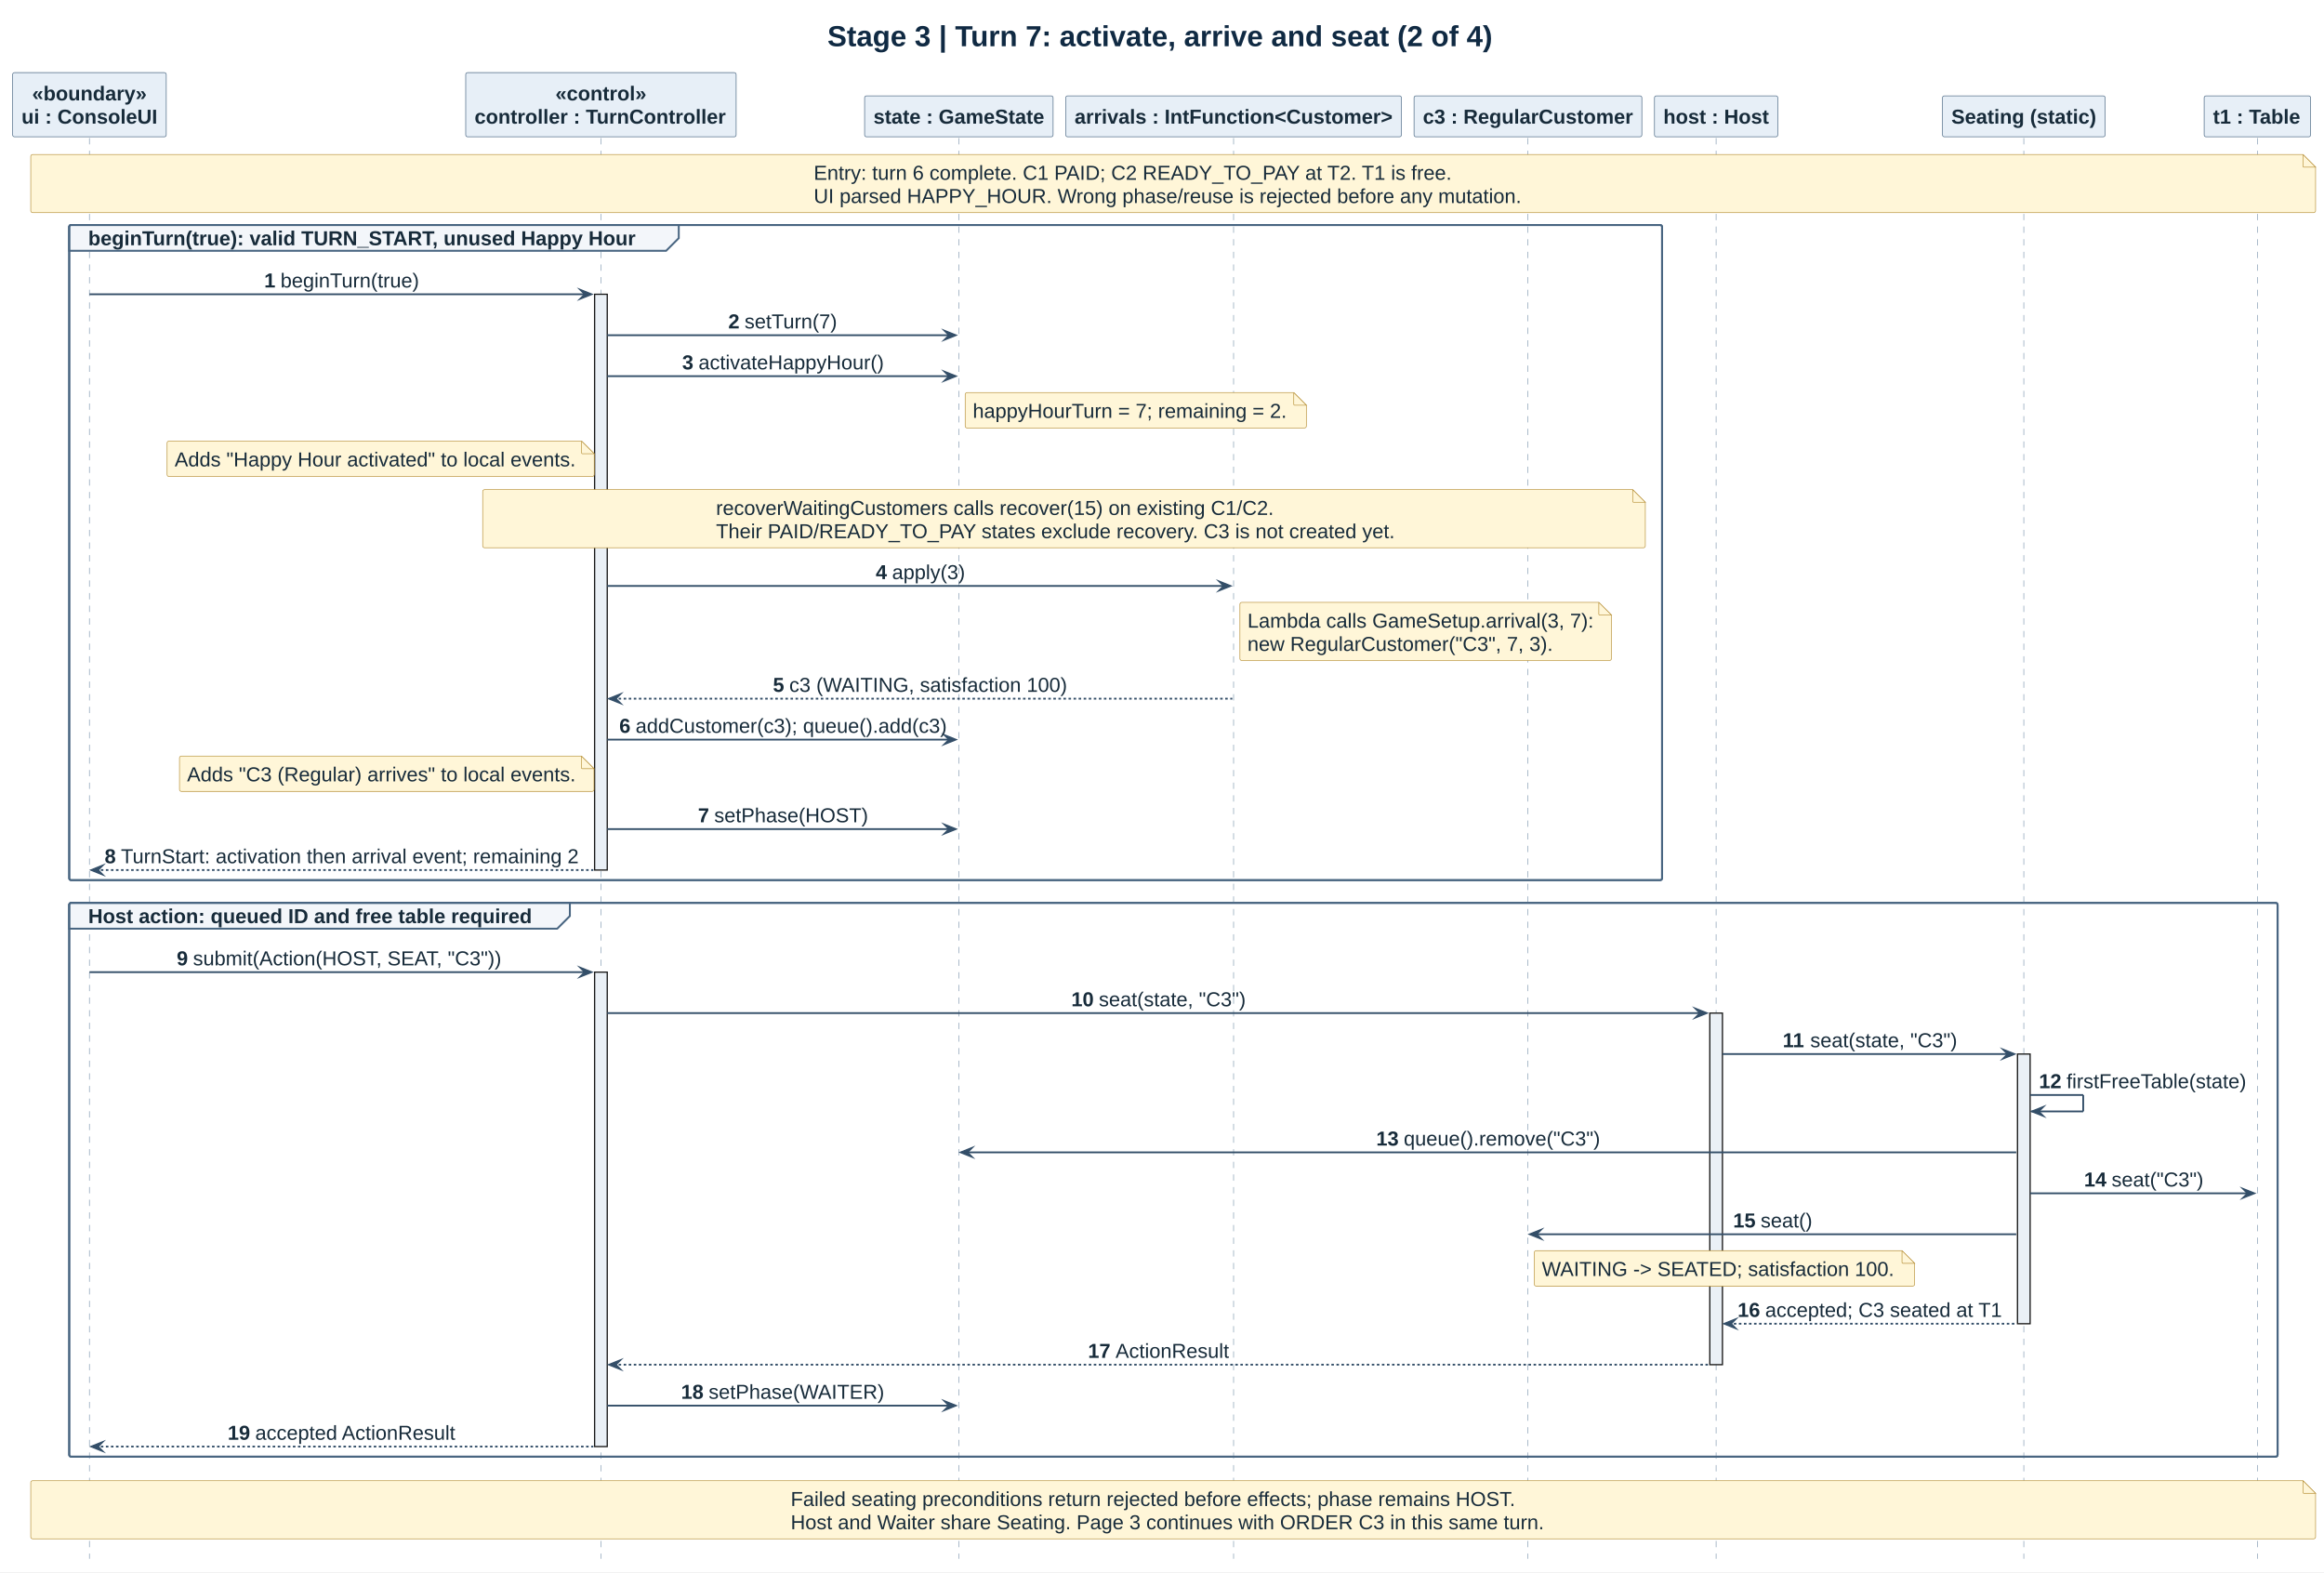
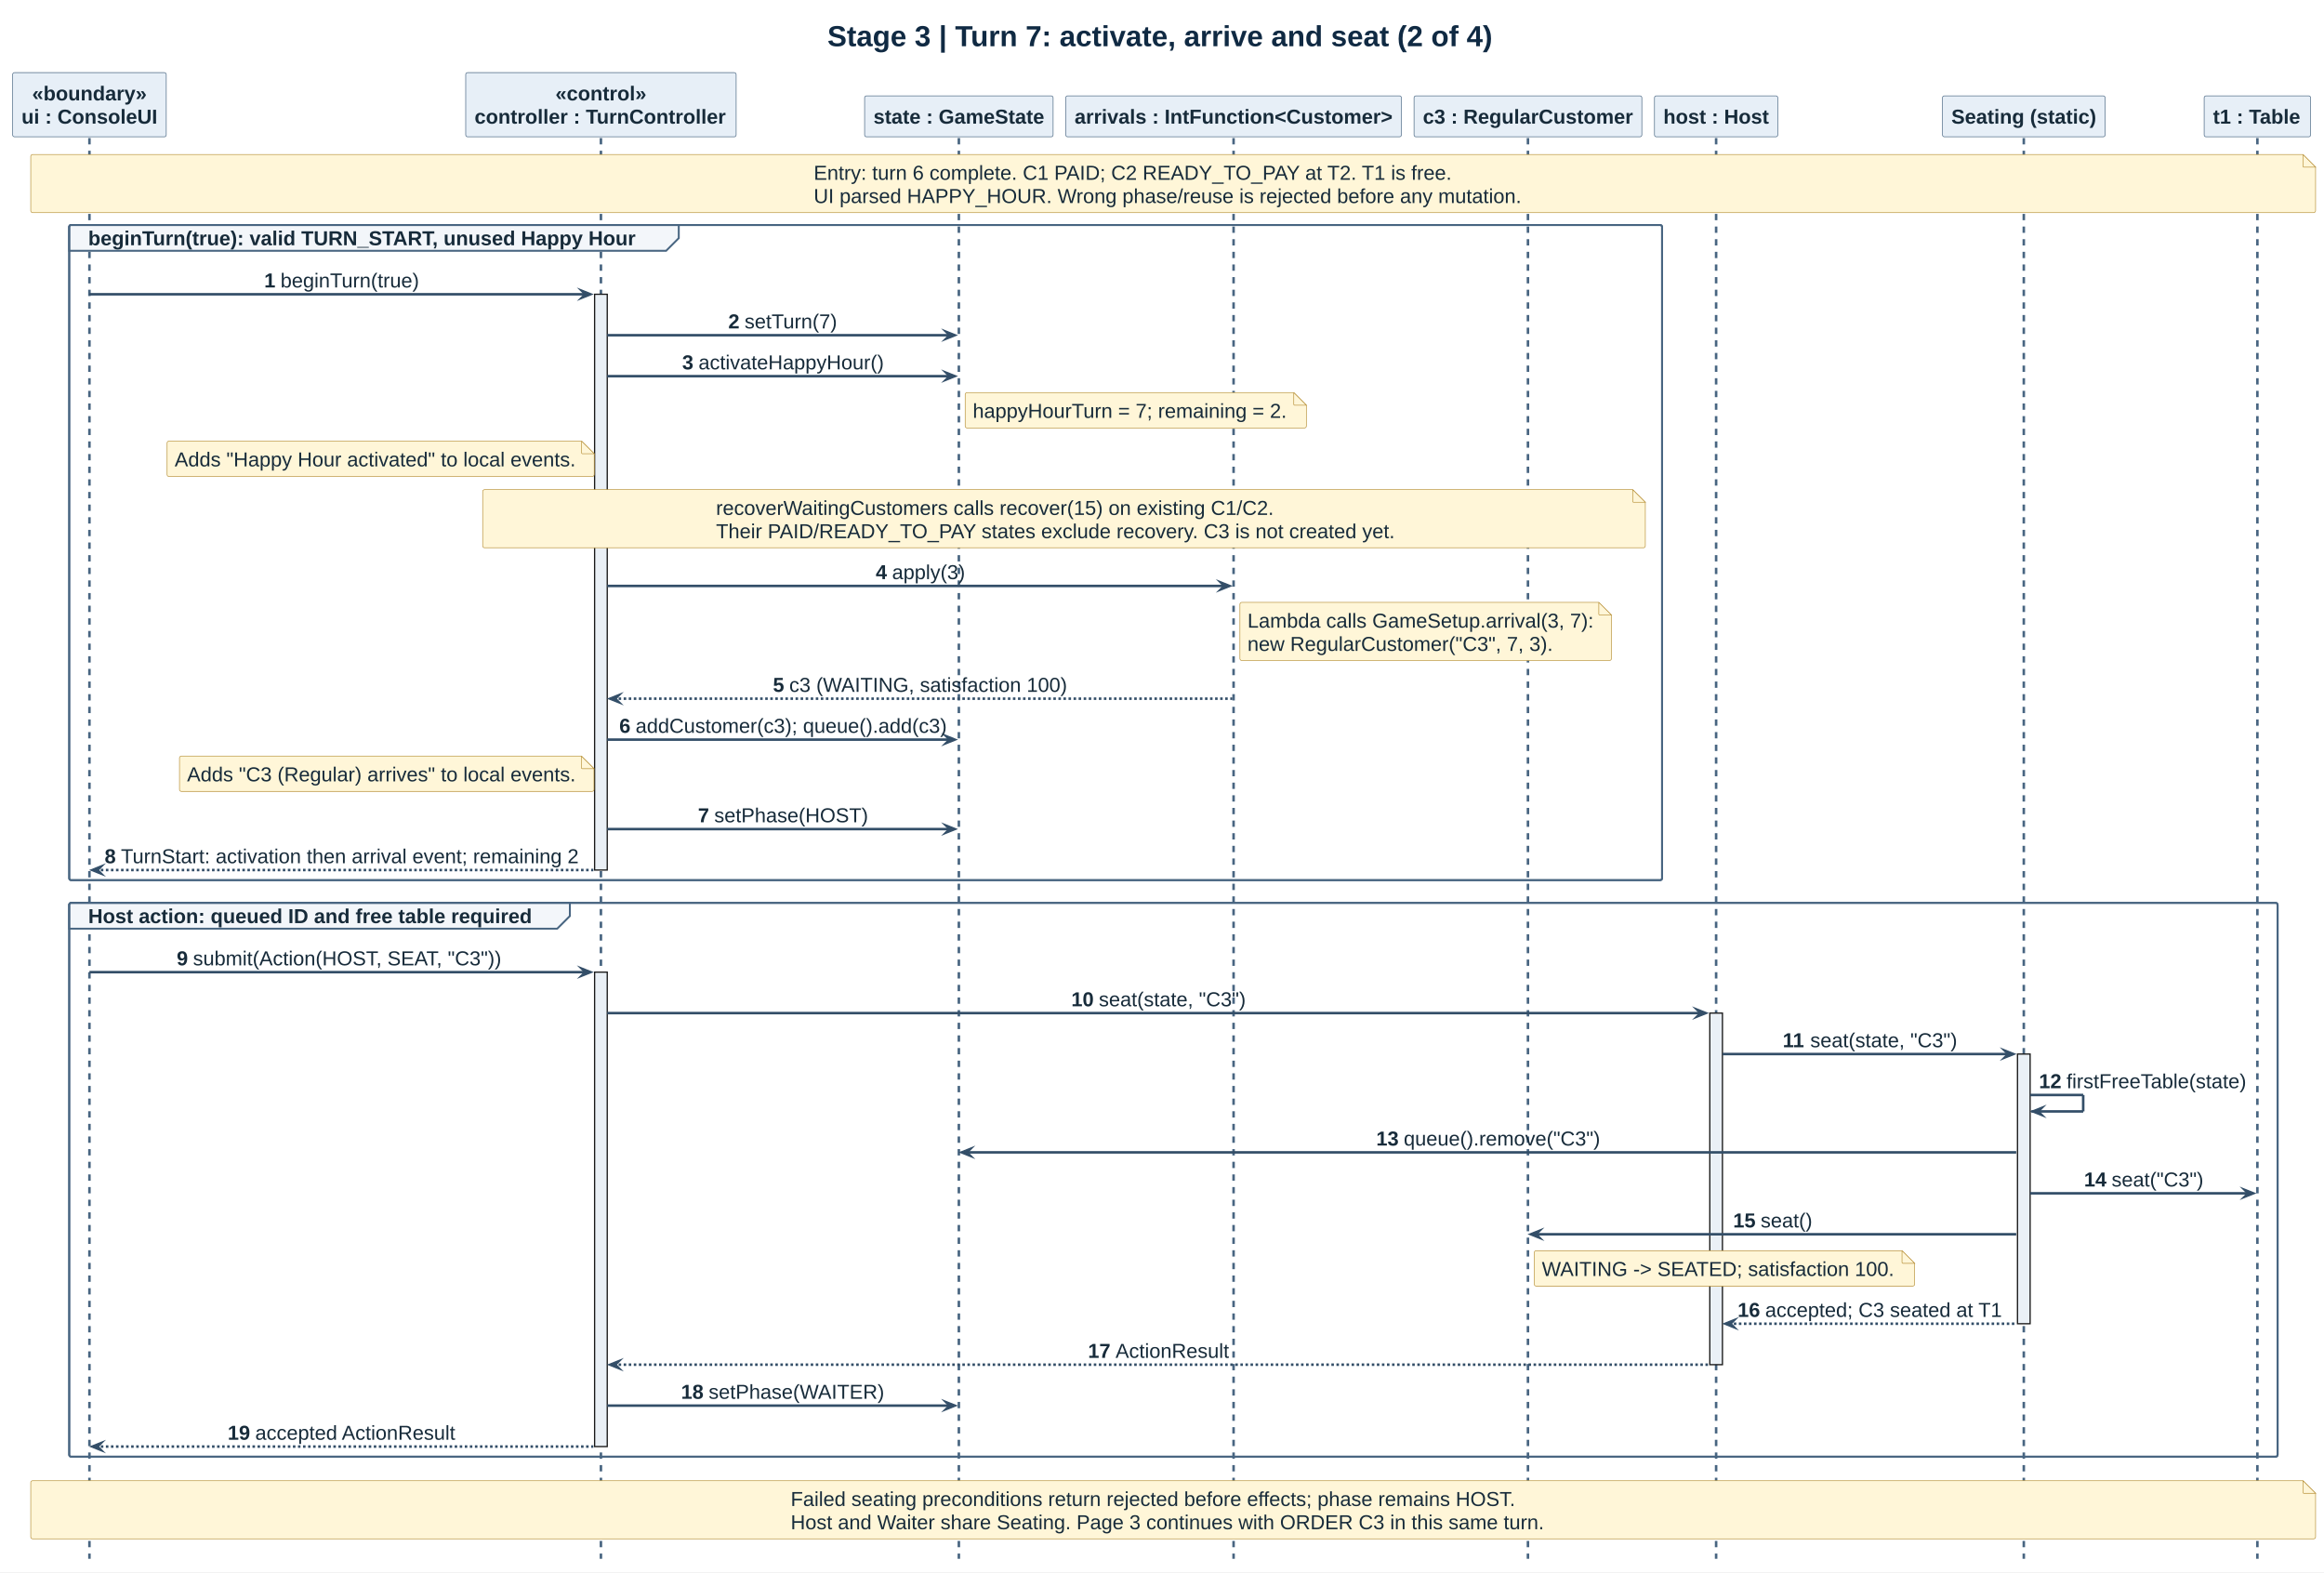
<svg xmlns="http://www.w3.org/2000/svg" version="1.1" data-diagram-type="SEQUENCE" style="width:1839px;height:1244px;background:#FFFFFF;" width="1839px" height="1244px" viewBox="0 0 1839 1244" zoomAndPan="magnify" preserveAspectRatio="none" contentStyleType="text/css">
  <rect width="100%" height="100%" fill="#FFFFFF" />
  <defs />
  <g font-family="sans-serif" lengthAdjust="spacing">
    <g class="title" data-source-line="2">
      <text x="654.725" y="36.574" fill="#102A43" font-size="23" textLength="527.956" font-weight="700" font-family="Arial">Stage 3 | Turn 7: activate, arrive and seat (2 of 4)</text>
    </g>
    <rect x="54.777" y="178.042" width="1260.434" height="518.375" fill="none" style="stroke:#486581;stroke-width:1.5;" rx="1.5" ry="1.5" />
    <rect x="54.777" y="714.417" width="1747.512" height="438.18" fill="none" style="stroke:#486581;stroke-width:1.5;" rx="1.5" ry="1.5" />
    <g class="participant-lifeline" data-qualified-name="UI" data-entity-uid="part1" id="part1-lifeline" data-source-line="4">
      <g>
        <rect x="67.277" y="109.245" width="8" height="1124.148" fill="#000" fill-opacity="0" />
-         <line x1="70.777" y1="109.245" x2="70.777" y2="1233.393" style="stroke:#829AB1;stroke-width:0.5;stroke-dasharray:5,5;" />
+         <line x1="70.777" y1="109.245" x2="70.777" y2="1233.393" style="stroke:#486581;stroke-width:2;stroke-dasharray:5,5;" />
      </g>
    </g>
    <g class="participant-lifeline" data-qualified-name="TC" data-entity-uid="part2" id="part2-lifeline" data-source-line="5">
      <g>
        <rect x="472.02" y="109.245" width="8" height="1124.148" fill="#000" fill-opacity="0" />
-         <line x1="475.52" y1="109.245" x2="475.52" y2="1233.393" style="stroke:#829AB1;stroke-width:0.5;stroke-dasharray:5,5;" />
+         <line x1="475.52" y1="109.245" x2="475.52" y2="1233.393" style="stroke:#486581;stroke-width:2;stroke-dasharray:5,5;" />
      </g>
    </g>
    <g>
      <rect x="470.52" y="232.838" width="10" height="455.578" fill="#EAF0F6" style="stroke:#181818;stroke-width:1;" />
    </g>
    <g>
      <rect x="470.52" y="769.213" width="10" height="375.383" fill="#EAF0F6" style="stroke:#181818;stroke-width:1;" />
    </g>
    <g class="participant-lifeline" data-qualified-name="State" data-entity-uid="part3" id="part3-lifeline" data-source-line="6">
      <g>
        <rect x="755.254" y="109.245" width="8" height="1124.148" fill="#000" fill-opacity="0" />
-         <line x1="758.754" y1="109.245" x2="758.754" y2="1233.393" style="stroke:#829AB1;stroke-width:0.5;stroke-dasharray:5,5;" />
+         <line x1="758.754" y1="109.245" x2="758.754" y2="1233.393" style="stroke:#486581;stroke-width:2;stroke-dasharray:5,5;" />
      </g>
    </g>
    <g class="participant-lifeline" data-qualified-name="Factory" data-entity-uid="part4" id="part4-lifeline" data-source-line="7">
      <g>
        <rect x="972.641" y="109.245" width="8" height="1124.148" fill="#000" fill-opacity="0" />
-         <line x1="976.141" y1="109.245" x2="976.141" y2="1233.393" style="stroke:#829AB1;stroke-width:0.5;stroke-dasharray:5,5;" />
+         <line x1="976.141" y1="109.245" x2="976.141" y2="1233.393" style="stroke:#486581;stroke-width:2;stroke-dasharray:5,5;" />
      </g>
    </g>
    <g class="participant-lifeline" data-qualified-name="C3" data-entity-uid="part5" id="part5-lifeline" data-source-line="8">
      <g>
        <rect x="1205.578" y="109.245" width="8" height="1124.148" fill="#000" fill-opacity="0" />
-         <line x1="1209.078" y1="109.245" x2="1209.078" y2="1233.393" style="stroke:#829AB1;stroke-width:0.5;stroke-dasharray:5,5;" />
+         <line x1="1209.078" y1="109.245" x2="1209.078" y2="1233.393" style="stroke:#486581;stroke-width:2;stroke-dasharray:5,5;" />
      </g>
    </g>
    <g class="participant-lifeline" data-qualified-name="Host" data-entity-uid="part6" id="part6-lifeline" data-source-line="9">
      <g>
        <rect x="1354.484" y="109.245" width="8" height="1124.148" fill="#000" fill-opacity="0" />
-         <line x1="1357.984" y1="109.245" x2="1357.984" y2="1233.393" style="stroke:#829AB1;stroke-width:0.5;stroke-dasharray:5,5;" />
+         <line x1="1357.984" y1="109.245" x2="1357.984" y2="1233.393" style="stroke:#486581;stroke-width:2;stroke-dasharray:5,5;" />
      </g>
    </g>
    <g>
      <rect x="1352.984" y="801.612" width="10" height="278.188" fill="#EAF0F6" style="stroke:#181818;stroke-width:1;" />
    </g>
    <g class="participant-lifeline" data-qualified-name="Seating" data-entity-uid="part7" id="part7-lifeline" data-source-line="10">
      <g>
        <rect x="1597.953" y="109.245" width="8" height="1124.148" fill="#000" fill-opacity="0" />
-         <line x1="1601.453" y1="109.245" x2="1601.453" y2="1233.393" style="stroke:#829AB1;stroke-width:0.5;stroke-dasharray:5,5;" />
+         <line x1="1601.453" y1="109.245" x2="1601.453" y2="1233.393" style="stroke:#486581;stroke-width:2;stroke-dasharray:5,5;" />
      </g>
    </g>
    <g>
      <rect x="1596.453" y="834.01" width="10" height="213.391" fill="#EAF0F6" style="stroke:#181818;stroke-width:1;" />
    </g>
    <g class="participant-lifeline" data-qualified-name="T1" data-entity-uid="part8" id="part8-lifeline" data-source-line="11">
      <g>
        <rect x="1782.789" y="109.245" width="8" height="1124.148" fill="#000" fill-opacity="0" />
-         <line x1="1786.289" y1="109.245" x2="1786.289" y2="1233.393" style="stroke:#829AB1;stroke-width:0.5;stroke-dasharray:5,5;" />
+         <line x1="1786.289" y1="109.245" x2="1786.289" y2="1233.393" style="stroke:#486581;stroke-width:2;stroke-dasharray:5,5;" />
      </g>
    </g>
    <g class="participant participant-head" data-qualified-name="UI" data-entity-uid="part1" id="part1-head" data-source-line="4">
      <rect x="10" y="57.448" width="121.555" height="50.797" fill="#E7EFF7" style="stroke:#486581;stroke-width:0.5;" rx="1.5" ry="1.5" />
      <text x="25.434" y="79.456" fill="#172B3A" font-size="16" textLength="90.688" font-weight="700" font-family="Arial">«boundary»</text>
      <text x="17" y="97.854" fill="#172B3A" font-size="16" textLength="107.555" font-weight="700" font-family="Arial">ui : ConsoleUI</text>
    </g>
    <g class="participant participant-head" data-qualified-name="TC" data-entity-uid="part2" id="part2-head" data-source-line="5">
      <rect x="368.52" y="57.448" width="214" height="50.797" fill="#E7EFF7" style="stroke:#486581;stroke-width:0.5;" rx="1.5" ry="1.5" />
      <text x="439.512" y="79.456" fill="#172B3A" font-size="16" textLength="72.016" font-weight="700" font-family="Arial">«control»</text>
      <text x="375.52" y="97.854" fill="#172B3A" font-size="16" textLength="200" font-weight="700" font-family="Arial">controller : TurnController</text>
    </g>
    <g class="participant participant-head" data-qualified-name="State" data-entity-uid="part3" id="part3-head" data-source-line="6">
      <rect x="684.172" y="75.846" width="149.164" height="32.398" fill="#E7EFF7" style="stroke:#486581;stroke-width:0.5;" rx="1.5" ry="1.5" />
      <text x="691.172" y="97.854" fill="#172B3A" font-size="16" textLength="135.164" font-weight="700" font-family="Arial">state : GameState</text>
    </g>
    <g class="participant participant-head" data-qualified-name="Factory" data-entity-uid="part4" id="part4-head" data-source-line="7">
      <rect x="843.336" y="75.846" width="265.609" height="32.398" fill="#E7EFF7" style="stroke:#486581;stroke-width:0.5;" rx="1.5" ry="1.5" />
      <text x="850.336" y="97.854" fill="#172B3A" font-size="16" textLength="251.609" font-weight="700" font-family="Arial">arrivals : IntFunction&lt;Customer&gt;</text>
    </g>
    <g class="participant participant-head" data-qualified-name="C3" data-entity-uid="part5" id="part5-head" data-source-line="8">
      <rect x="1118.945" y="75.846" width="180.266" height="32.398" fill="#E7EFF7" style="stroke:#486581;stroke-width:0.5;" rx="1.5" ry="1.5" />
      <text x="1125.945" y="97.854" fill="#172B3A" font-size="16" textLength="166.266" font-weight="700" font-family="Arial">c3 : RegularCustomer</text>
    </g>
    <g class="participant participant-head" data-qualified-name="Host" data-entity-uid="part6" id="part6-head" data-source-line="9">
      <rect x="1309.211" y="75.846" width="97.547" height="32.398" fill="#E7EFF7" style="stroke:#486581;stroke-width:0.5;" rx="1.5" ry="1.5" />
      <text x="1316.211" y="97.854" fill="#172B3A" font-size="16" textLength="83.547" font-weight="700" font-family="Arial">host : Host</text>
    </g>
    <g class="participant participant-head" data-qualified-name="Seating" data-entity-uid="part7" id="part7-head" data-source-line="10">
      <rect x="1537.109" y="75.846" width="128.688" height="32.398" fill="#E7EFF7" style="stroke:#486581;stroke-width:0.5;" rx="1.5" ry="1.5" />
      <text x="1544.109" y="97.854" fill="#172B3A" font-size="16" textLength="114.688" font-weight="700" font-family="Arial">Seating (static)</text>
    </g>
    <g class="participant participant-head" data-qualified-name="T1" data-entity-uid="part8" id="part8-head" data-source-line="11">
      <rect x="1744.172" y="75.846" width="84.234" height="32.398" fill="#E7EFF7" style="stroke:#486581;stroke-width:0.5;" rx="1.5" ry="1.5" />
      <text x="1751.172" y="97.854" fill="#172B3A" font-size="16" textLength="70.234" font-weight="700" font-family="Arial">t1 : Table</text>
    </g>
    <path d="M24.33,123.745 L24.33,166.745 A1.5,1.5 0 0 0 25.83,168.245 L1830.83,168.245 A1.5,1.5 0 0 0 1832.33,166.745 L1832.33,132.245 L1822.33,122.245 L25.83,122.245 A1.5,1.5 0 0 0 24.33,123.745" style="stroke:#B8923B;stroke-width:0.5;" fill="#FFF6D8" />
    <path d="M1822.33,122.245 L1822.33,131.495 A0.75,0.75 0 0 0 1823.08,132.245 L1832.33,132.245 L1822.33,122.245" style="stroke:#B8923B;stroke-width:0.5;" fill="#FFF6D8" />
    <text x="643.9" y="142.252" fill="#172B3A" font-size="16" textLength="509.523" font-family="Arial">Entry: turn 6 complete. C1 PAID; C2 READY_TO_PAY at T2. T1 is free.</text>
    <text x="643.9" y="160.651" fill="#172B3A" font-size="16" textLength="560.266" font-family="Arial">UI parsed HAPPY_HOUR. Wrong phase/reuse is rejected before any mutation.</text>
    <path d="M56.277,178.042 L537.113,178.042 L537.113,188.44 L527.113,198.44 L54.777,198.44 L54.777,179.542 A1.5,1.5 0 0 1 56.277,178.042" style="stroke:#486581;stroke-width:1.5;" fill="#F3F6FA" />
    <rect x="54.777" y="178.042" width="1260.434" height="518.375" fill="none" style="stroke:#486581;stroke-width:1.5;" rx="1.5" ry="1.5" />
    <text x="69.777" y="194.049" fill="#172B3A" font-size="16" textLength="437.336" font-weight="700" font-family="Arial">beginTurn(true): valid TURN_START, unused Happy Hour</text>
    <g class="message" data-entity-1="part1" data-entity-2="part2" id="msg1" data-source-line="19">
      <polygon points="458.52,228.838,468.52,232.838,458.52,236.838,462.52,232.838" fill="#334E68" style="stroke:#334E68;stroke-width:1;stroke-linejoin:miter;stroke-miterlimit:10;" />
-       <line x1="70.777" y1="232.838" x2="464.52" y2="232.838" style="stroke:#334E68;stroke-width:1.4;" />
+       <line x1="70.777" y1="232.838" x2="464.52" y2="232.838" style="stroke:#334E68;stroke-width:2;" />
      <text x="209.063" y="227.448" fill="#172B3A" font-size="16" font-weight="700" font-family="Arial">1</text>
      <text x="221.961" y="227.448" fill="#172B3A" font-size="16" textLength="110.273" font-family="Arial">beginTurn(true)</text>
    </g>
    <g class="message" data-entity-1="part2" data-entity-2="part3" id="msg2" data-source-line="20">
      <polygon points="746.754,261.237,756.754,265.237,746.754,269.237,750.754,265.237" fill="#334E68" style="stroke:#334E68;stroke-width:1;stroke-linejoin:miter;stroke-miterlimit:10;" />
-       <line x1="480.52" y1="265.237" x2="752.754" y2="265.237" style="stroke:#334E68;stroke-width:1.4;" />
+       <line x1="480.52" y1="265.237" x2="752.754" y2="265.237" style="stroke:#334E68;stroke-width:2;" />
      <text x="576.289" y="259.846" fill="#172B3A" font-size="16" font-weight="700" font-family="Arial">2</text>
      <text x="589.188" y="259.846" fill="#172B3A" font-size="16" textLength="73.797" font-family="Arial">setTurn(7)</text>
    </g>
    <g class="message" data-entity-1="part2" data-entity-2="part3" id="msg3" data-source-line="21">
      <polygon points="746.754,293.635,756.754,297.635,746.754,301.635,750.754,297.635" fill="#334E68" style="stroke:#334E68;stroke-width:1;stroke-linejoin:miter;stroke-miterlimit:10;" />
-       <line x1="480.52" y1="297.635" x2="752.754" y2="297.635" style="stroke:#334E68;stroke-width:1.4;" />
+       <line x1="480.52" y1="297.635" x2="752.754" y2="297.635" style="stroke:#334E68;stroke-width:2;" />
      <text x="539.824" y="292.245" fill="#172B3A" font-size="16" font-weight="700" font-family="Arial">3</text>
      <text x="552.723" y="292.245" fill="#172B3A" font-size="16" textLength="146.727" font-family="Arial">activateHappyHour()</text>
    </g>
    <path d="M763.754,312.135 L763.754,337.135 A1.5,1.5 0 0 0 765.254,338.635 L1032.254,338.635 A1.5,1.5 0 0 0 1033.754,337.135 L1033.754,320.635 L1023.754,310.635 L765.254,310.635 A1.5,1.5 0 0 0 763.754,312.135" style="stroke:#B8923B;stroke-width:0.5;" fill="#FFF6D8" />
    <path d="M1023.754,310.635 L1023.754,319.885 A0.75,0.75 0 0 0 1024.504,320.635 L1033.754,320.635 L1023.754,310.635" style="stroke:#B8923B;stroke-width:0.5;" fill="#FFF6D8" />
    <text x="769.754" y="330.643" fill="#172B3A" font-size="16" textLength="249.031" font-family="Arial">happyHourTurn = 7; remaining = 2.</text>
    <path d="M132.215,350.534 L132.215,375.534 A1.5,1.5 0 0 0 133.715,377.034 L468.715,377.034 A1.5,1.5 0 0 0 470.215,375.534 L470.215,359.034 L460.215,349.034 L133.715,349.034 A1.5,1.5 0 0 0 132.215,350.534" style="stroke:#B8923B;stroke-width:0.5;" fill="#FFF6D8" />
    <path d="M460.215,349.034 L460.215,358.284 A0.75,0.75 0 0 0 460.965,359.034 L470.215,359.034 L460.215,349.034" style="stroke:#B8923B;stroke-width:0.5;" fill="#FFF6D8" />
    <text x="138.215" y="369.042" fill="#172B3A" font-size="16" textLength="317.305" font-family="Arial">Adds "Happy Hour activated" to local events.</text>
    <path d="M381.953,388.932 L381.953,431.932 A1.5,1.5 0 0 0 383.453,433.432 L1300.453,433.432 A1.5,1.5 0 0 0 1301.953,431.932 L1301.953,397.432 L1291.953,387.432 L383.453,387.432 A1.5,1.5 0 0 0 381.953,388.932" style="stroke:#B8923B;stroke-width:0.5;" fill="#FFF6D8" />
    <path d="M1291.953,387.432 L1291.953,396.682 A0.75,0.75 0 0 0 1292.703,397.432 L1301.953,397.432 L1291.953,387.432" style="stroke:#B8923B;stroke-width:0.5;" fill="#FFF6D8" />
    <text x="566.576" y="407.44" fill="#172B3A" font-size="16" textLength="441.938" font-family="Arial">recoverWaitingCustomers calls recover(15) on existing C1/C2.</text>
    <text x="566.576" y="425.838" fill="#172B3A" font-size="16" textLength="542.445" font-family="Arial">Their PAID/READY_TO_PAY states exclude recovery. C3 is not created yet.</text>
    <g class="message" data-entity-1="part2" data-entity-2="part4" id="msg4" data-source-line="28">
      <polygon points="964.141,459.627,974.141,463.627,964.141,467.627,968.141,463.627" fill="#334E68" style="stroke:#334E68;stroke-width:1;stroke-linejoin:miter;stroke-miterlimit:10;" />
-       <line x1="480.52" y1="463.627" x2="970.141" y2="463.627" style="stroke:#334E68;stroke-width:1.4;" />
+       <line x1="480.52" y1="463.627" x2="970.141" y2="463.627" style="stroke:#334E68;stroke-width:2;" />
      <text x="692.979" y="458.237" fill="#172B3A" font-size="16" font-weight="700" font-family="Arial">4</text>
      <text x="705.877" y="458.237" fill="#172B3A" font-size="16" textLength="57.805" font-family="Arial">apply(3)</text>
    </g>
    <path d="M981.141,478.127 L981.141,521.127 A1.5,1.5 0 0 0 982.641,522.627 L1273.641,522.627 A1.5,1.5 0 0 0 1275.141,521.127 L1275.141,486.627 L1265.141,476.627 L982.641,476.627 A1.5,1.5 0 0 0 981.141,478.127" style="stroke:#B8923B;stroke-width:0.5;" fill="#FFF6D8" />
    <path d="M1265.141,476.627 L1265.141,485.877 A0.75,0.75 0 0 0 1265.891,486.627 L1275.141,486.627 L1265.141,476.627" style="stroke:#B8923B;stroke-width:0.5;" fill="#FFF6D8" />
    <text x="987.141" y="496.635" fill="#172B3A" font-size="16" textLength="273.898" font-family="Arial">Lambda calls GameSetup.arrival(3, 7):</text>
    <text x="987.141" y="515.034" fill="#172B3A" font-size="16" textLength="241.672" font-family="Arial">new RegularCustomer("C3", 7, 3).</text>
    <g class="message" data-entity-1="part4" data-entity-2="part2" id="msg5" data-source-line="33">
      <polygon points="491.52,548.823,481.52,552.823,491.52,556.823,487.52,552.823" fill="#334E68" style="stroke:#334E68;stroke-width:1;stroke-linejoin:miter;stroke-miterlimit:10;" />
-       <line x1="485.52" y1="552.823" x2="975.141" y2="552.823" style="stroke:#334E68;stroke-width:1.4;stroke-dasharray:2,2;" />
+       <line x1="485.52" y1="552.823" x2="975.141" y2="552.823" style="stroke:#334E68;stroke-width:2;stroke-dasharray:2,2;" />
      <text x="611.627" y="547.432" fill="#172B3A" font-size="16" font-weight="700" font-family="Arial">5</text>
      <text x="624.525" y="547.432" fill="#172B3A" font-size="16" textLength="220.508" font-family="Arial">c3 (WAITING, satisfaction 100)</text>
    </g>
    <g class="message" data-entity-1="part2" data-entity-2="part3" id="msg6" data-source-line="34">
      <polygon points="746.754,581.221,756.754,585.221,746.754,589.221,750.754,585.221" fill="#334E68" style="stroke:#334E68;stroke-width:1;stroke-linejoin:miter;stroke-miterlimit:10;" />
-       <line x1="480.52" y1="585.221" x2="752.754" y2="585.221" style="stroke:#334E68;stroke-width:1.4;" />
+       <line x1="480.52" y1="585.221" x2="752.754" y2="585.221" style="stroke:#334E68;stroke-width:2;" />
      <text x="490.02" y="579.831" fill="#172B3A" font-size="16" font-weight="700" font-family="Arial">6</text>
      <text x="502.918" y="579.831" fill="#172B3A" font-size="16" textLength="246.336" font-family="Arial">addCustomer(c3); queue().add(c3)</text>
    </g>
    <path d="M142.035,599.721 L142.035,624.721 A1.5,1.5 0 0 0 143.535,626.221 L468.535,626.221 A1.5,1.5 0 0 0 470.035,624.721 L470.035,608.221 L460.035,598.221 L143.535,598.221 A1.5,1.5 0 0 0 142.035,599.721" style="stroke:#B8923B;stroke-width:0.5;" fill="#FFF6D8" />
    <path d="M460.035,598.221 L460.035,607.471 A0.75,0.75 0 0 0 460.785,608.221 L470.035,608.221 L460.035,598.221" style="stroke:#B8923B;stroke-width:0.5;" fill="#FFF6D8" />
    <text x="148.035" y="618.229" fill="#172B3A" font-size="16" textLength="307.484" font-family="Arial">Adds "C3 (Regular) arrives" to local events.</text>
    <g class="message" data-entity-1="part2" data-entity-2="part3" id="msg7" data-source-line="36">
      <polygon points="746.754,652.018,756.754,656.018,746.754,660.018,750.754,656.018" fill="#334E68" style="stroke:#334E68;stroke-width:1;stroke-linejoin:miter;stroke-miterlimit:10;" />
-       <line x1="480.52" y1="656.018" x2="752.754" y2="656.018" style="stroke:#334E68;stroke-width:1.4;" />
+       <line x1="480.52" y1="656.018" x2="752.754" y2="656.018" style="stroke:#334E68;stroke-width:2;" />
      <text x="552.281" y="650.627" fill="#172B3A" font-size="16" font-weight="700" font-family="Arial">7</text>
      <text x="565.18" y="650.627" fill="#172B3A" font-size="16" textLength="121.813" font-family="Arial">setPhase(HOST)</text>
    </g>
    <g class="message" data-entity-1="part2" data-entity-2="part1" id="msg8" data-source-line="37">
      <polygon points="81.777,684.417,71.777,688.417,81.777,692.417,77.777,688.417" fill="#334E68" style="stroke:#334E68;stroke-width:1;stroke-linejoin:miter;stroke-miterlimit:10;" />
-       <line x1="75.777" y1="688.417" x2="469.52" y2="688.417" style="stroke:#334E68;stroke-width:1.4;stroke-dasharray:2,2;" />
+       <line x1="75.777" y1="688.417" x2="469.52" y2="688.417" style="stroke:#334E68;stroke-width:2;stroke-dasharray:2,2;" />
      <text x="82.777" y="683.026" fill="#172B3A" font-size="16" font-weight="700" font-family="Arial">8</text>
      <text x="95.676" y="683.026" fill="#172B3A" font-size="16" textLength="362.844" font-family="Arial">TurnStart: activation then arrival event; remaining 2</text>
    </g>
    <path d="M56.277,714.417 L450.941,714.417 L450.941,724.815 L440.941,734.815 L54.777,734.815 L54.777,715.917 A1.5,1.5 0 0 1 56.277,714.417" style="stroke:#486581;stroke-width:1.5;" fill="#F3F6FA" />
    <rect x="54.777" y="714.417" width="1747.512" height="438.18" fill="none" style="stroke:#486581;stroke-width:1.5;" rx="1.5" ry="1.5" />
    <text x="69.777" y="730.424" fill="#172B3A" font-size="16" textLength="351.164" font-weight="700" font-family="Arial">Host action: queued ID and free table required</text>
    <g class="message" data-entity-1="part1" data-entity-2="part2" id="msg9" data-source-line="40">
      <polygon points="458.52,765.213,468.52,769.213,458.52,773.213,462.52,769.213" fill="#334E68" style="stroke:#334E68;stroke-width:1;stroke-linejoin:miter;stroke-miterlimit:10;" />
-       <line x1="70.777" y1="769.213" x2="464.52" y2="769.213" style="stroke:#334E68;stroke-width:1.4;" />
+       <line x1="70.777" y1="769.213" x2="464.52" y2="769.213" style="stroke:#334E68;stroke-width:2;" />
      <text x="139.832" y="763.823" fill="#172B3A" font-size="16" font-weight="700" font-family="Arial">9</text>
      <text x="152.73" y="763.823" fill="#172B3A" font-size="16" textLength="248.734" font-family="Arial">submit(Action(HOST, SEAT, "C3"))</text>
    </g>
    <g class="message" data-entity-1="part2" data-entity-2="part6" id="msg10" data-source-line="41">
      <polygon points="1340.984,797.612,1350.984,801.612,1340.984,805.612,1344.984,801.612" fill="#334E68" style="stroke:#334E68;stroke-width:1;stroke-linejoin:miter;stroke-miterlimit:10;" />
-       <line x1="480.52" y1="801.612" x2="1346.984" y2="801.612" style="stroke:#334E68;stroke-width:1.4;" />
+       <line x1="480.52" y1="801.612" x2="1346.984" y2="801.612" style="stroke:#334E68;stroke-width:2;" />
      <text x="847.709" y="796.221" fill="#172B3A" font-size="16" textLength="17.797" font-weight="700" font-family="Arial">10</text>
      <text x="869.506" y="796.221" fill="#172B3A" font-size="16" textLength="116.289" font-family="Arial">seat(state, "C3")</text>
    </g>
    <g class="message" data-entity-1="part6" data-entity-2="part7" id="msg11" data-source-line="42">
      <polygon points="1584.453,830.01,1594.453,834.01,1584.453,838.01,1588.453,834.01" fill="#334E68" style="stroke:#334E68;stroke-width:1;stroke-linejoin:miter;stroke-miterlimit:10;" />
-       <line x1="1362.984" y1="834.01" x2="1590.453" y2="834.01" style="stroke:#334E68;stroke-width:1.4;" />
+       <line x1="1362.984" y1="834.01" x2="1590.453" y2="834.01" style="stroke:#334E68;stroke-width:2;" />
      <text x="1410.676" y="828.62" fill="#172B3A" font-size="16" textLength="17.797" font-weight="700" font-family="Arial">11</text>
      <text x="1432.473" y="828.62" fill="#172B3A" font-size="16" textLength="116.289" font-family="Arial">seat(state, "C3")</text>
    </g>
    <g class="message" data-entity-1="part7" data-entity-2="part7" id="msg12" data-source-line="43">
-       <line x1="1606.453" y1="866.409" x2="1648.453" y2="866.409" style="stroke:#334E68;stroke-width:1.4;" />
-       <line x1="1648.453" y1="866.409" x2="1648.453" y2="879.409" style="stroke:#334E68;stroke-width:1.4;" />
-       <line x1="1607.453" y1="879.409" x2="1648.453" y2="879.409" style="stroke:#334E68;stroke-width:1.4;" />
+       <line x1="1606.453" y1="866.409" x2="1648.453" y2="866.409" style="stroke:#334E68;stroke-width:2;" />
+       <line x1="1648.453" y1="866.409" x2="1648.453" y2="879.409" style="stroke:#334E68;stroke-width:2;" />
+       <line x1="1607.453" y1="879.409" x2="1648.453" y2="879.409" style="stroke:#334E68;stroke-width:2;" />
      <polygon points="1617.453,875.409,1607.453,879.409,1617.453,883.409,1613.453,879.409" fill="#334E68" style="stroke:#334E68;stroke-width:1;stroke-linejoin:miter;stroke-miterlimit:10;" />
      <text x="1613.453" y="861.018" fill="#172B3A" font-size="16" textLength="17.797" font-weight="700" font-family="Arial">12</text>
      <text x="1635.25" y="861.018" fill="#172B3A" font-size="16" textLength="144.039" font-family="Arial">firstFreeTable(state)</text>
    </g>
    <g class="message" data-entity-1="part7" data-entity-2="part3" id="msg13" data-source-line="44">
      <polygon points="769.754,907.807,759.754,911.807,769.754,915.807,765.754,911.807" fill="#334E68" style="stroke:#334E68;stroke-width:1;stroke-linejoin:miter;stroke-miterlimit:10;" />
-       <line x1="763.754" y1="911.807" x2="1595.453" y2="911.807" style="stroke:#334E68;stroke-width:1.4;" />
+       <line x1="763.754" y1="911.807" x2="1595.453" y2="911.807" style="stroke:#334E68;stroke-width:2;" />
      <text x="1088.998" y="906.417" fill="#172B3A" font-size="16" textLength="17.797" font-weight="700" font-family="Arial">13</text>
      <text x="1110.795" y="906.417" fill="#172B3A" font-size="16" textLength="155.414" font-family="Arial">queue().remove("C3")</text>
    </g>
    <g class="message" data-entity-1="part7" data-entity-2="part8" id="msg14" data-source-line="45">
      <polygon points="1774.289,940.206,1784.289,944.206,1774.289,948.206,1778.289,944.206" fill="#334E68" style="stroke:#334E68;stroke-width:1;stroke-linejoin:miter;stroke-miterlimit:10;" />
-       <line x1="1606.453" y1="944.206" x2="1780.289" y2="944.206" style="stroke:#334E68;stroke-width:1.4;" />
+       <line x1="1606.453" y1="944.206" x2="1780.289" y2="944.206" style="stroke:#334E68;stroke-width:2;" />
      <text x="1649.117" y="938.815" fill="#172B3A" font-size="16" textLength="17.797" font-weight="700" font-family="Arial">14</text>
      <text x="1670.914" y="938.815" fill="#172B3A" font-size="16" textLength="72.711" font-family="Arial">seat("C3")</text>
    </g>
    <g class="message" data-entity-1="part7" data-entity-2="part5" id="msg15" data-source-line="46">
      <polygon points="1220.078,972.604,1210.078,976.604,1220.078,980.604,1216.078,976.604" fill="#334E68" style="stroke:#334E68;stroke-width:1;stroke-linejoin:miter;stroke-miterlimit:10;" />
-       <line x1="1214.078" y1="976.604" x2="1595.453" y2="976.604" style="stroke:#334E68;stroke-width:1.4;" />
+       <line x1="1214.078" y1="976.604" x2="1595.453" y2="976.604" style="stroke:#334E68;stroke-width:2;" />
      <text x="1371.418" y="971.213" fill="#172B3A" font-size="16" textLength="17.797" font-weight="700" font-family="Arial">15</text>
      <text x="1393.215" y="971.213" fill="#172B3A" font-size="16" textLength="40.898" font-family="Arial">seat()</text>
    </g>
    <path d="M1214.078,991.104 L1214.078,1016.104 A1.5,1.5 0 0 0 1215.578,1017.604 L1513.578,1017.604 A1.5,1.5 0 0 0 1515.078,1016.104 L1515.078,999.604 L1505.078,989.604 L1215.578,989.604 A1.5,1.5 0 0 0 1214.078,991.104" style="stroke:#B8923B;stroke-width:0.5;" fill="#FFF6D8" />
    <path d="M1505.078,989.604 L1505.078,998.854 A0.75,0.75 0 0 0 1505.828,999.604 L1515.078,999.604 L1505.078,989.604" style="stroke:#B8923B;stroke-width:0.5;" fill="#FFF6D8" />
    <text x="1220.078" y="1009.612" fill="#172B3A" font-size="16" textLength="280.531" font-family="Arial">WAITING -&gt; SEATED; satisfaction 100.</text>
    <g class="message" data-entity-1="part7" data-entity-2="part6" id="msg16" data-source-line="48">
      <polygon points="1373.984,1043.401,1363.984,1047.401,1373.984,1051.401,1369.984,1047.401" fill="#334E68" style="stroke:#334E68;stroke-width:1;stroke-linejoin:miter;stroke-miterlimit:10;" />
-       <line x1="1367.984" y1="1047.401" x2="1595.453" y2="1047.401" style="stroke:#334E68;stroke-width:1.4;stroke-dasharray:2,2;" />
+       <line x1="1367.984" y1="1047.401" x2="1595.453" y2="1047.401" style="stroke:#334E68;stroke-width:2;stroke-dasharray:2,2;" />
      <text x="1374.984" y="1042.01" fill="#172B3A" font-size="16" textLength="17.797" font-weight="700" font-family="Arial">16</text>
      <text x="1396.781" y="1042.01" fill="#172B3A" font-size="16" textLength="187.672" font-family="Arial">accepted; C3 seated at T1</text>
    </g>
    <g class="message" data-entity-1="part6" data-entity-2="part2" id="msg17" data-source-line="49">
      <polygon points="491.52,1075.799,481.52,1079.799,491.52,1083.799,487.52,1079.799" fill="#334E68" style="stroke:#334E68;stroke-width:1;stroke-linejoin:miter;stroke-miterlimit:10;" />
-       <line x1="485.52" y1="1079.799" x2="1351.984" y2="1079.799" style="stroke:#334E68;stroke-width:1.4;stroke-dasharray:2,2;" />
+       <line x1="485.52" y1="1079.799" x2="1351.984" y2="1079.799" style="stroke:#334E68;stroke-width:2;stroke-dasharray:2,2;" />
      <text x="860.943" y="1074.409" fill="#172B3A" font-size="16" textLength="17.797" font-weight="700" font-family="Arial">17</text>
      <text x="882.74" y="1074.409" fill="#172B3A" font-size="16" textLength="89.82" font-family="Arial">ActionResult</text>
    </g>
    <g class="message" data-entity-1="part2" data-entity-2="part3" id="msg18" data-source-line="50">
      <polygon points="746.754,1108.198,756.754,1112.198,746.754,1116.198,750.754,1112.198" fill="#334E68" style="stroke:#334E68;stroke-width:1;stroke-linejoin:miter;stroke-miterlimit:10;" />
-       <line x1="480.52" y1="1112.198" x2="752.754" y2="1112.198" style="stroke:#334E68;stroke-width:1.4;" />
+       <line x1="480.52" y1="1112.198" x2="752.754" y2="1112.198" style="stroke:#334E68;stroke-width:2;" />
      <text x="538.945" y="1106.807" fill="#172B3A" font-size="16" textLength="17.797" font-weight="700" font-family="Arial">18</text>
      <text x="560.742" y="1106.807" fill="#172B3A" font-size="16" textLength="139.586" font-family="Arial">setPhase(WAITER)</text>
    </g>
    <g class="message" data-entity-1="part2" data-entity-2="part1" id="msg19" data-source-line="51">
      <polygon points="81.777,1140.596,71.777,1144.596,81.777,1148.596,77.777,1144.596" fill="#334E68" style="stroke:#334E68;stroke-width:1;stroke-linejoin:miter;stroke-miterlimit:10;" />
-       <line x1="75.777" y1="1144.596" x2="469.52" y2="1144.596" style="stroke:#334E68;stroke-width:1.4;stroke-dasharray:2,2;" />
+       <line x1="75.777" y1="1144.596" x2="469.52" y2="1144.596" style="stroke:#334E68;stroke-width:2;stroke-dasharray:2,2;" />
      <text x="180.148" y="1139.206" fill="#172B3A" font-size="16" textLength="17.797" font-weight="700" font-family="Arial">19</text>
      <text x="201.945" y="1139.206" fill="#172B3A" font-size="16" textLength="159.203" font-family="Arial">accepted ActionResult</text>
    </g>
    <path d="M24.33,1173.096 L24.33,1216.096 A1.5,1.5 0 0 0 25.83,1217.596 L1830.83,1217.596 A1.5,1.5 0 0 0 1832.33,1216.096 L1832.33,1181.596 L1822.33,1171.596 L25.83,1171.596 A1.5,1.5 0 0 0 24.33,1173.096" style="stroke:#B8923B;stroke-width:0.5;" fill="#FFF6D8" />
    <path d="M1822.33,1171.596 L1822.33,1180.846 A0.75,0.75 0 0 0 1823.08,1181.596 L1832.33,1181.596 L1822.33,1171.596" style="stroke:#B8923B;stroke-width:0.5;" fill="#FFF6D8" />
    <text x="625.67" y="1191.604" fill="#172B3A" font-size="16" textLength="575.406" font-family="Arial">Failed seating preconditions return rejected before effects; phase remains HOST.</text>
    <text x="625.67" y="1210.002" fill="#172B3A" font-size="16" textLength="596.727" font-family="Arial">Host and Waiter share Seating. Page 3 continues with ORDER C3 in this same turn.</text>
  </g>
</svg>
